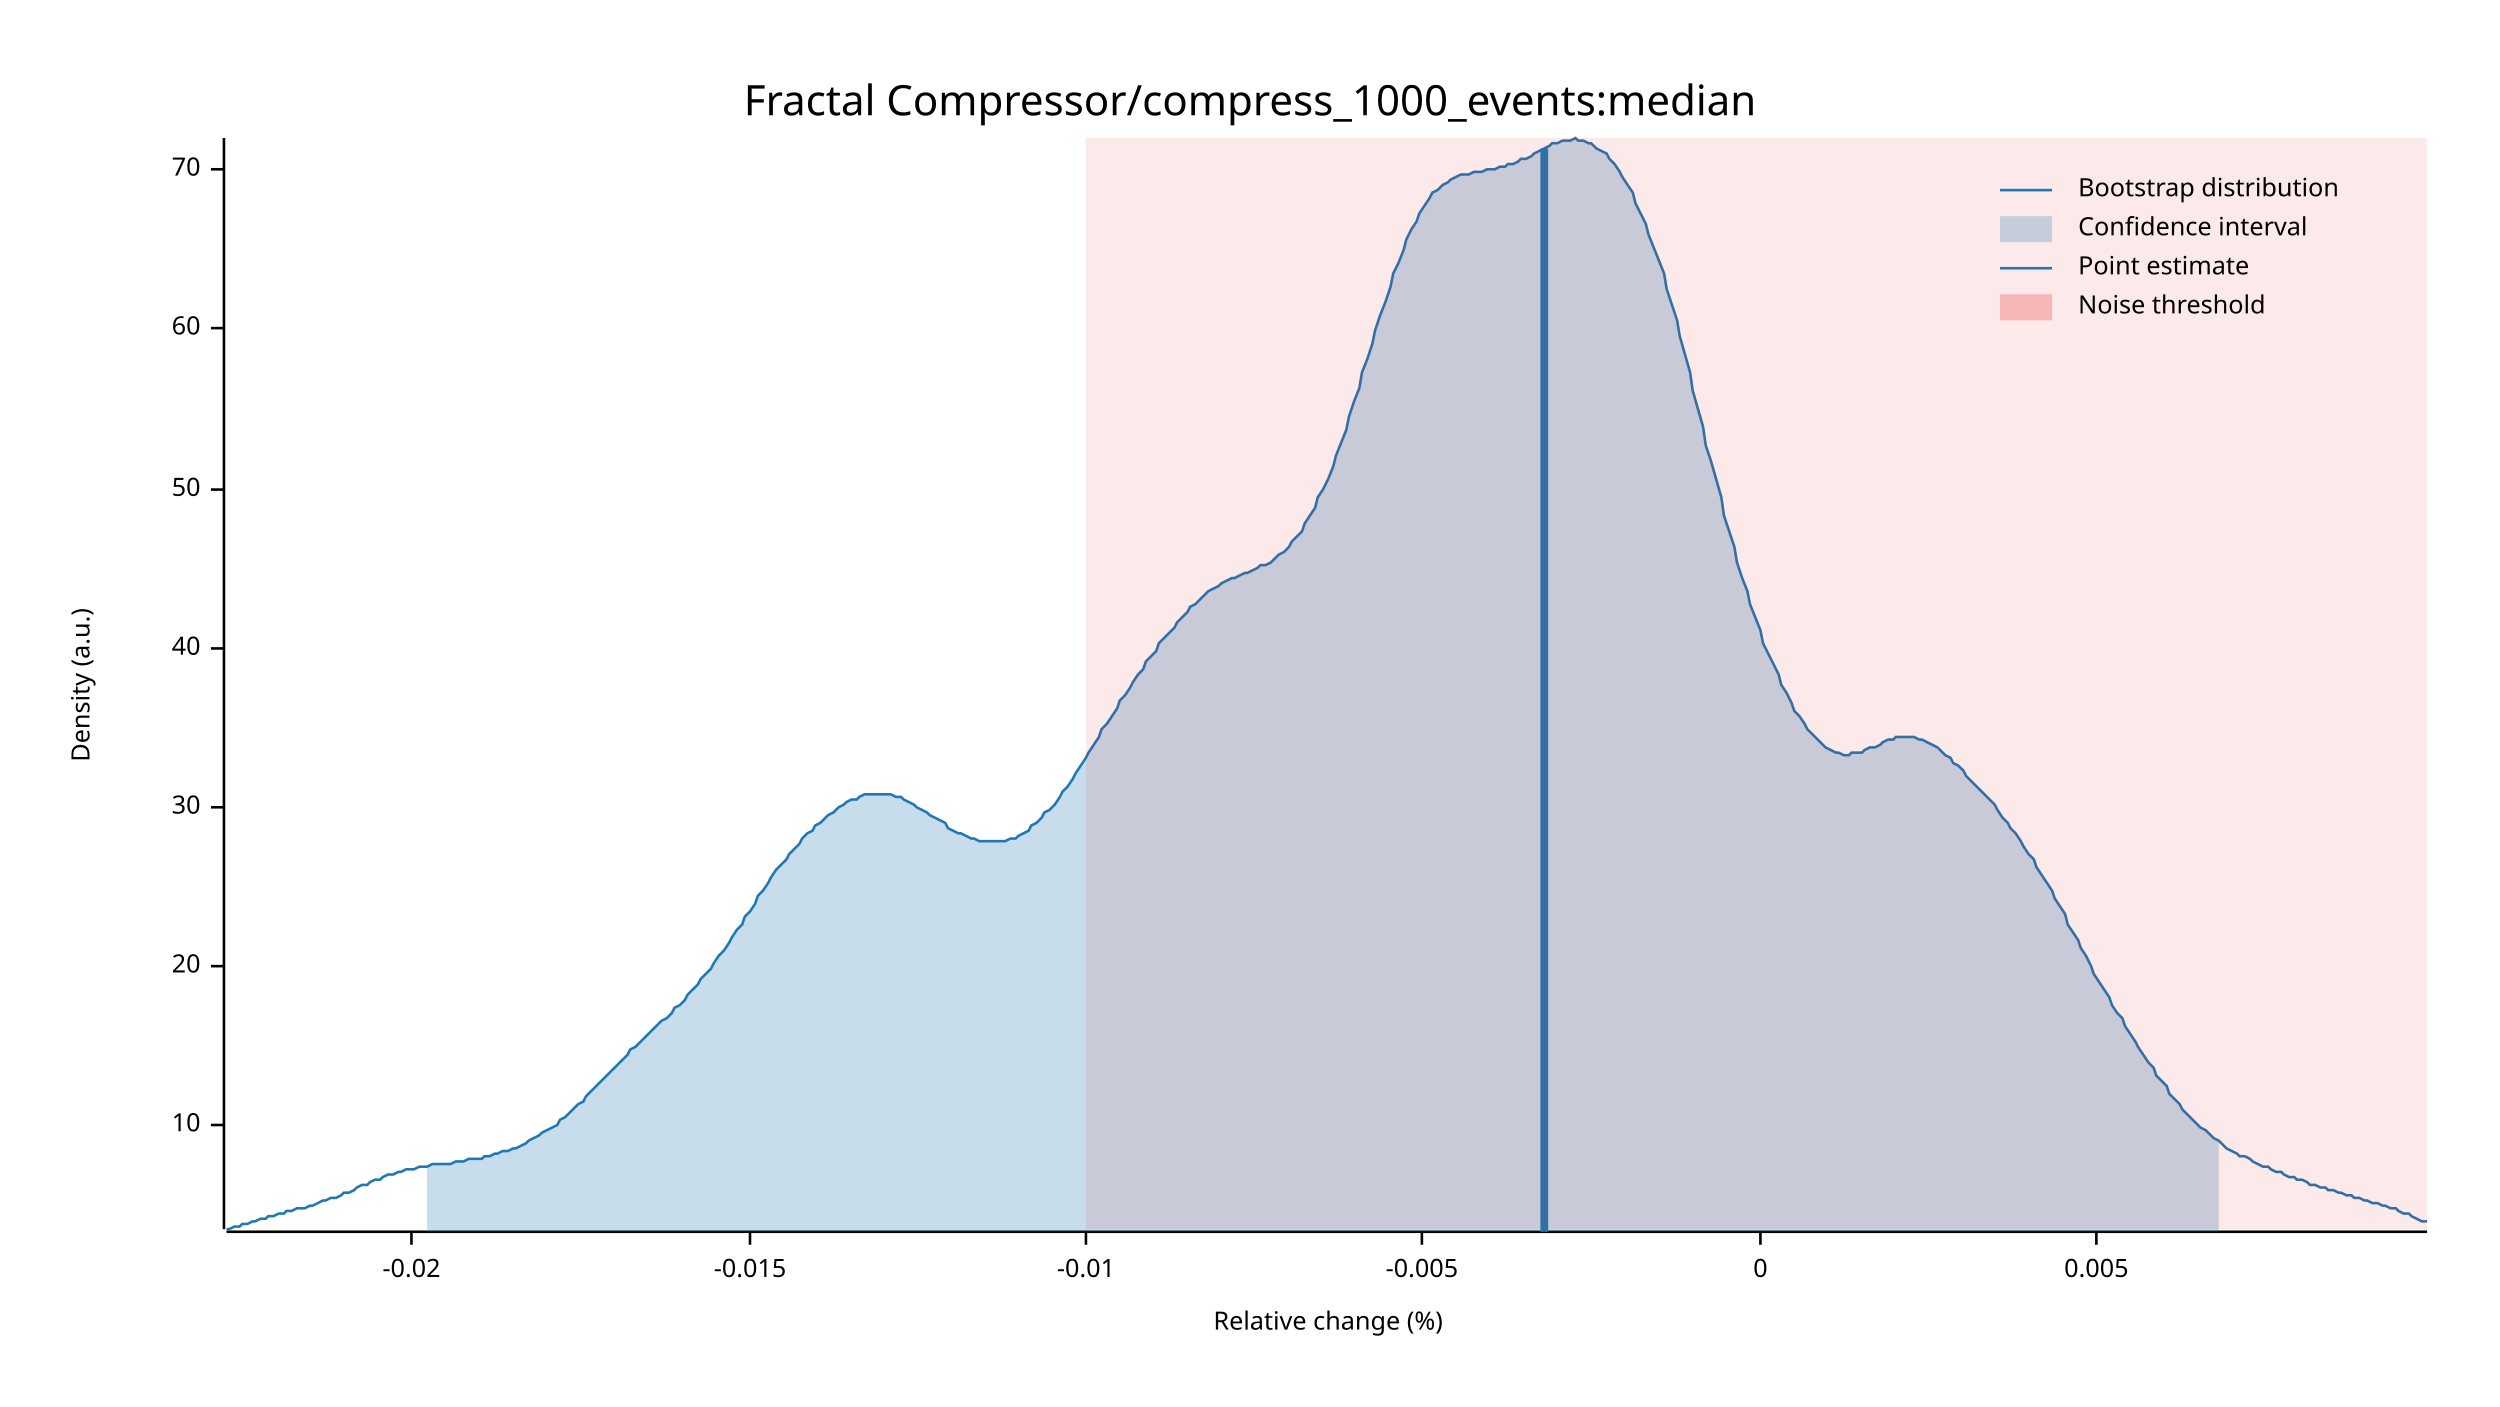
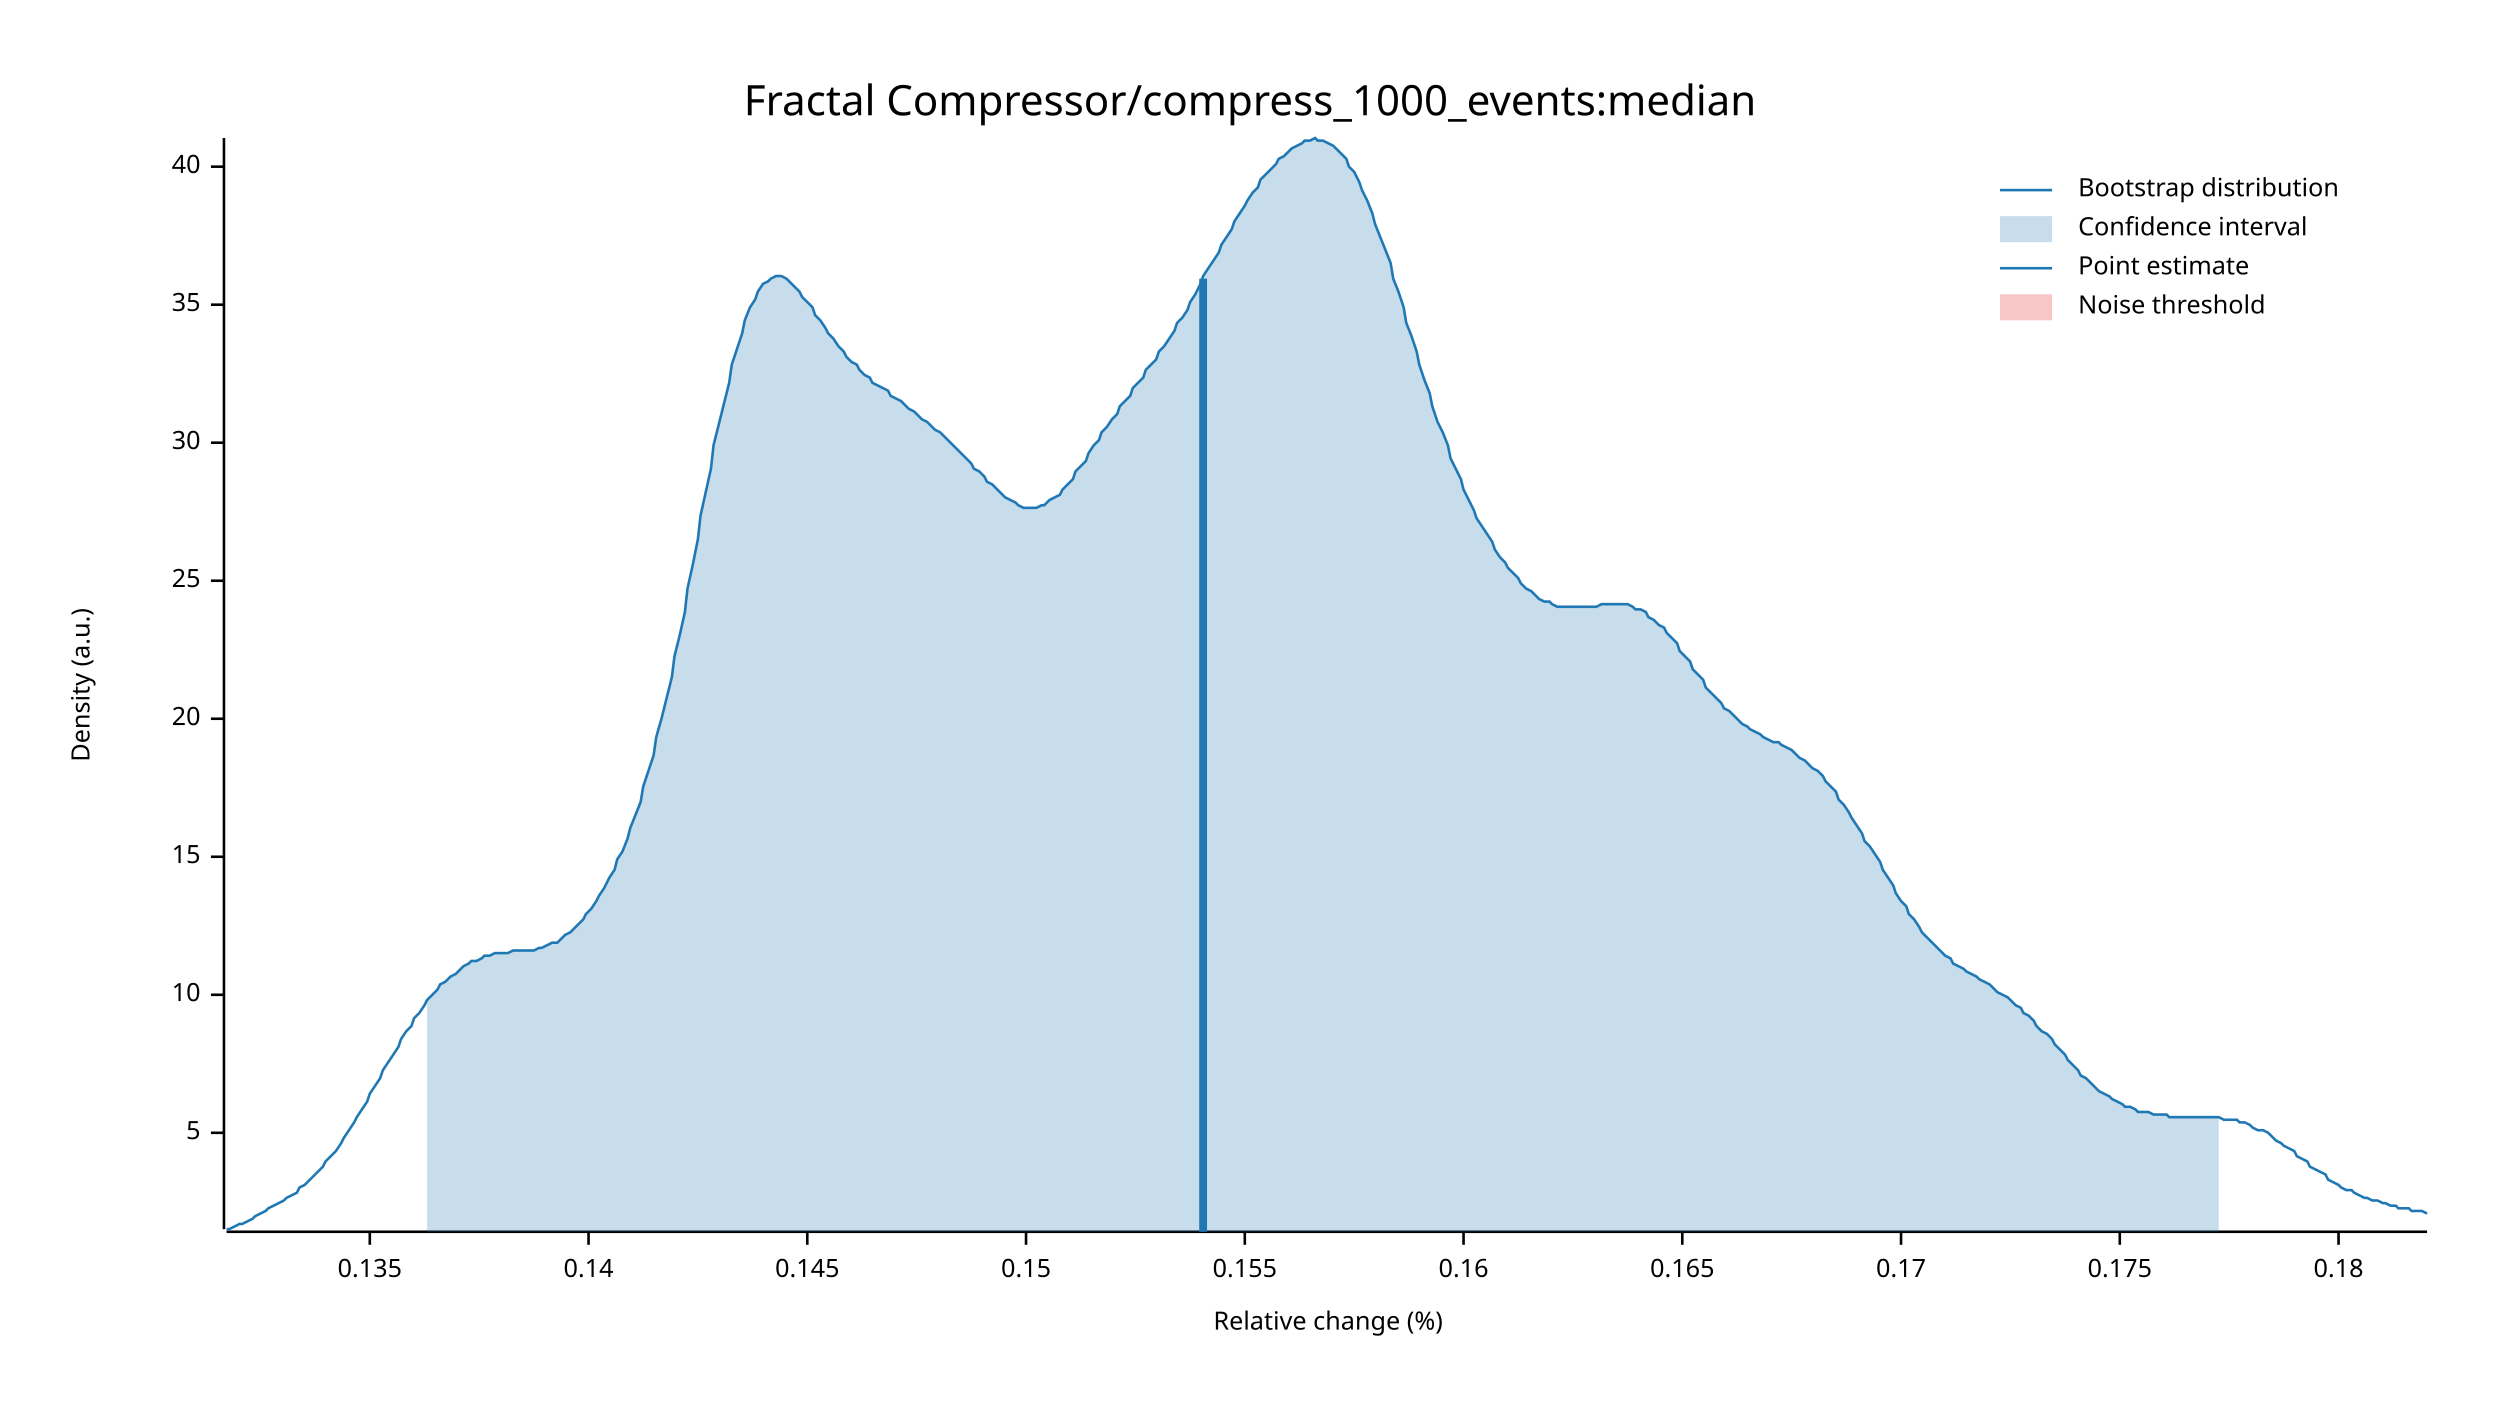
<svg xmlns="http://www.w3.org/2000/svg" width="960" height="540" viewBox="0 0 960 540">
  <text x="480" y="32" dy="0.76em" text-anchor="middle" font-family="sans-serif" font-size="16.129" opacity="1" fill="#000000">
Fractal Compressor/compress_1000_events:median
</text>
  <text x="27" y="263" dy="0.76em" text-anchor="middle" font-family="sans-serif" font-size="9.677" opacity="1" fill="#000000" transform="rotate(270, 27, 263)">
Density (a.u.)
</text>
  <text x="510" y="513" dy="-0.5ex" text-anchor="middle" font-family="sans-serif" font-size="9.677" opacity="1" fill="#000000">
Relative change (%)
</text>
  <polyline fill="none" opacity="1" stroke="#000000" stroke-width="1" points="86,53 86,472 " />
-   <text x="77" y="432" dy="0.5ex" text-anchor="end" font-family="sans-serif" font-size="9.677" opacity="1" fill="#000000">
+   <text x="77" y="435" dy="0.5ex" text-anchor="end" font-family="sans-serif" font-size="9.677" opacity="1" fill="#000000">
+ 5
+ </text>
+   <polyline fill="none" opacity="1" stroke="#000000" stroke-width="1" points="81,435 86,435 " />
+   <text x="77" y="382" dy="0.5ex" text-anchor="end" font-family="sans-serif" font-size="9.677" opacity="1" fill="#000000">
10
</text>
-   <polyline fill="none" opacity="1" stroke="#000000" stroke-width="1" points="81,432 86,432 " />
-   <text x="77" y="371" dy="0.5ex" text-anchor="end" font-family="sans-serif" font-size="9.677" opacity="1" fill="#000000">
+   <polyline fill="none" opacity="1" stroke="#000000" stroke-width="1" points="81,382 86,382 " />
+   <text x="77" y="329" dy="0.5ex" text-anchor="end" font-family="sans-serif" font-size="9.677" opacity="1" fill="#000000">
+ 15
+ </text>
+   <polyline fill="none" opacity="1" stroke="#000000" stroke-width="1" points="81,329 86,329 " />
+   <text x="77" y="276" dy="0.5ex" text-anchor="end" font-family="sans-serif" font-size="9.677" opacity="1" fill="#000000">
20
</text>
-   <polyline fill="none" opacity="1" stroke="#000000" stroke-width="1" points="81,371 86,371 " />
-   <text x="77" y="310" dy="0.5ex" text-anchor="end" font-family="sans-serif" font-size="9.677" opacity="1" fill="#000000">
+   <polyline fill="none" opacity="1" stroke="#000000" stroke-width="1" points="81,276 86,276 " />
+   <text x="77" y="223" dy="0.5ex" text-anchor="end" font-family="sans-serif" font-size="9.677" opacity="1" fill="#000000">
+ 25
+ </text>
+   <polyline fill="none" opacity="1" stroke="#000000" stroke-width="1" points="81,223 86,223 " />
+   <text x="77" y="170" dy="0.5ex" text-anchor="end" font-family="sans-serif" font-size="9.677" opacity="1" fill="#000000">
30
</text>
-   <polyline fill="none" opacity="1" stroke="#000000" stroke-width="1" points="81,310 86,310 " />
-   <text x="77" y="249" dy="0.5ex" text-anchor="end" font-family="sans-serif" font-size="9.677" opacity="1" fill="#000000">
+   <polyline fill="none" opacity="1" stroke="#000000" stroke-width="1" points="81,170 86,170 " />
+   <text x="77" y="117" dy="0.5ex" text-anchor="end" font-family="sans-serif" font-size="9.677" opacity="1" fill="#000000">
+ 35
+ </text>
+   <polyline fill="none" opacity="1" stroke="#000000" stroke-width="1" points="81,117 86,117 " />
+   <text x="77" y="64" dy="0.5ex" text-anchor="end" font-family="sans-serif" font-size="9.677" opacity="1" fill="#000000">
40
</text>
-   <polyline fill="none" opacity="1" stroke="#000000" stroke-width="1" points="81,249 86,249 " />
-   <text x="77" y="188" dy="0.5ex" text-anchor="end" font-family="sans-serif" font-size="9.677" opacity="1" fill="#000000">
- 50
+   <polyline fill="none" opacity="1" stroke="#000000" stroke-width="1" points="81,64 86,64 " />
+   <polyline fill="none" opacity="1" stroke="#000000" stroke-width="1" points="87,473 932,473 " />
+   <text x="142" y="483" dy="0.76em" text-anchor="middle" font-family="sans-serif" font-size="9.677" opacity="1" fill="#000000">
+ 0.135
</text>
-   <polyline fill="none" opacity="1" stroke="#000000" stroke-width="1" points="81,188 86,188 " />
-   <text x="77" y="126" dy="0.5ex" text-anchor="end" font-family="sans-serif" font-size="9.677" opacity="1" fill="#000000">
- 60
+   <polyline fill="none" opacity="1" stroke="#000000" stroke-width="1" points="142,473 142,478 " />
+   <text x="226" y="483" dy="0.76em" text-anchor="middle" font-family="sans-serif" font-size="9.677" opacity="1" fill="#000000">
+ 0.14
</text>
-   <polyline fill="none" opacity="1" stroke="#000000" stroke-width="1" points="81,126 86,126 " />
-   <text x="77" y="65" dy="0.5ex" text-anchor="end" font-family="sans-serif" font-size="9.677" opacity="1" fill="#000000">
- 70
+   <polyline fill="none" opacity="1" stroke="#000000" stroke-width="1" points="226,473 226,478 " />
+   <text x="310" y="483" dy="0.76em" text-anchor="middle" font-family="sans-serif" font-size="9.677" opacity="1" fill="#000000">
+ 0.145
</text>
-   <polyline fill="none" opacity="1" stroke="#000000" stroke-width="1" points="81,65 86,65 " />
-   <polyline fill="none" opacity="1" stroke="#000000" stroke-width="1" points="87,473 932,473 " />
-   <text x="158" y="483" dy="0.76em" text-anchor="middle" font-family="sans-serif" font-size="9.677" opacity="1" fill="#000000">
- -0.02
+   <polyline fill="none" opacity="1" stroke="#000000" stroke-width="1" points="310,473 310,478 " />
+   <text x="394" y="483" dy="0.76em" text-anchor="middle" font-family="sans-serif" font-size="9.677" opacity="1" fill="#000000">
+ 0.15
</text>
-   <polyline fill="none" opacity="1" stroke="#000000" stroke-width="1" points="158,473 158,478 " />
-   <text x="288" y="483" dy="0.76em" text-anchor="middle" font-family="sans-serif" font-size="9.677" opacity="1" fill="#000000">
- -0.015
+   <polyline fill="none" opacity="1" stroke="#000000" stroke-width="1" points="394,473 394,478 " />
+   <text x="478" y="483" dy="0.76em" text-anchor="middle" font-family="sans-serif" font-size="9.677" opacity="1" fill="#000000">
+ 0.155
</text>
-   <polyline fill="none" opacity="1" stroke="#000000" stroke-width="1" points="288,473 288,478 " />
-   <text x="417" y="483" dy="0.76em" text-anchor="middle" font-family="sans-serif" font-size="9.677" opacity="1" fill="#000000">
- -0.01
+   <polyline fill="none" opacity="1" stroke="#000000" stroke-width="1" points="478,473 478,478 " />
+   <text x="562" y="483" dy="0.76em" text-anchor="middle" font-family="sans-serif" font-size="9.677" opacity="1" fill="#000000">
+ 0.16
</text>
-   <polyline fill="none" opacity="1" stroke="#000000" stroke-width="1" points="417,473 417,478 " />
-   <text x="546" y="483" dy="0.76em" text-anchor="middle" font-family="sans-serif" font-size="9.677" opacity="1" fill="#000000">
- -0.005
+   <polyline fill="none" opacity="1" stroke="#000000" stroke-width="1" points="562,473 562,478 " />
+   <text x="646" y="483" dy="0.76em" text-anchor="middle" font-family="sans-serif" font-size="9.677" opacity="1" fill="#000000">
+ 0.165
</text>
-   <polyline fill="none" opacity="1" stroke="#000000" stroke-width="1" points="546,473 546,478 " />
-   <text x="676" y="483" dy="0.76em" text-anchor="middle" font-family="sans-serif" font-size="9.677" opacity="1" fill="#000000">
- 0
+   <polyline fill="none" opacity="1" stroke="#000000" stroke-width="1" points="646,473 646,478 " />
+   <text x="730" y="483" dy="0.76em" text-anchor="middle" font-family="sans-serif" font-size="9.677" opacity="1" fill="#000000">
+ 0.17
</text>
-   <polyline fill="none" opacity="1" stroke="#000000" stroke-width="1" points="676,473 676,478 " />
-   <text x="805" y="483" dy="0.76em" text-anchor="middle" font-family="sans-serif" font-size="9.677" opacity="1" fill="#000000">
- 0.005
+   <polyline fill="none" opacity="1" stroke="#000000" stroke-width="1" points="730,473 730,478 " />
+   <text x="814" y="483" dy="0.76em" text-anchor="middle" font-family="sans-serif" font-size="9.677" opacity="1" fill="#000000">
+ 0.175
</text>
-   <polyline fill="none" opacity="1" stroke="#000000" stroke-width="1" points="805,473 805,478 " />
-   <polyline fill="none" opacity="1" stroke="#1F78B4" stroke-width="1" points="87,472 88,472 90,471 92,471 93,470 95,470 97,469 98,469 100,468 102,468 103,467 105,467 107,466 109,466 110,465 112,465 114,464 115,464 117,464 119,463 120,463 122,462 124,461 125,461 127,460 129,460 131,459 132,458 134,458 136,457 137,456 139,455 141,455 142,454 144,453 146,453 147,452 149,451 151,451 153,450 154,450 156,449 158,449 159,449 161,448 163,448 164,448 166,447 168,447 169,447 171,447 173,447 175,446 176,446 178,446 180,445 181,445 183,445 185,445 186,444 188,444 190,443 191,443 193,442 195,442 197,441 198,441 200,440 202,439 203,438 205,437 207,436 208,435 210,434 212,433 214,432 215,430 217,429 219,427 220,426 222,424 224,423 225,421 227,419 229,417 230,416 232,414 234,412 236,410 237,409 239,407 241,405 242,403 244,402 246,400 247,399 249,397 251,395 252,394 254,392 256,391 258,389 259,387 261,386 263,384 264,382 266,380 268,378 269,376 271,374 273,372 274,370 276,367 278,365 280,362 281,360 283,357 285,355 286,352 288,350 290,347 291,344 293,342 295,339 296,337 298,334 300,332 302,330 303,328 305,326 307,324 308,322 310,320 312,319 313,317 315,316 317,314 318,313 320,312 322,310 324,309 325,308 327,307 329,307 330,306 332,305 334,305 335,305 337,305 339,305 341,305 342,305 344,306 346,306 347,307 349,308 351,309 352,310 354,311 356,312 357,313 359,314 361,315 363,316 364,318 366,319 368,320 369,320 371,321 373,322 374,322 376,323 378,323 379,323 381,323 383,323 385,323 386,323 388,322 390,322 391,321 393,320 395,319 396,317 398,316 400,314 401,312 403,311 405,309 407,306 408,304 410,302 412,299 413,297 415,294 417,291 418,289 420,286 422,283 423,280 425,278 427,275 429,272 430,269 432,267 434,264 435,262 437,259 439,257 440,254 442,252 444,250 445,247 447,245 449,243 451,241 452,239 454,237 456,235 457,233 459,232 461,230 462,229 464,227 466,226 468,225 469,224 471,223 473,222 474,222 476,221 478,220 479,220 481,219 483,218 484,217 486,217 488,216 490,214 491,213 493,212 495,210 496,208 498,206 500,204 501,201 503,198 505,195 506,191 508,188 510,184 512,179 513,175 515,170 517,165 518,160 520,154 522,149 523,143 525,138 527,132 528,127 530,121 532,116 534,110 535,105 537,101 539,96 540,92 542,88 544,85 545,82 547,79 549,76 550,74 552,73 554,71 556,70 557,69 559,68 561,67 562,67 564,67 566,66 567,66 569,66 571,65 573,65 574,65 576,64 578,64 579,63 581,63 583,62 584,61 586,61 588,60 589,59 591,58 593,57 595,56 596,55 598,55 600,54 601,54 603,54 605,53 606,54 608,54 610,55 611,55 613,57 615,58 617,59 618,61 620,63 622,66 623,68 625,71 627,74 628,78 630,82 632,86 633,90 635,95 637,100 639,105 640,111 642,117 644,123 645,129 647,136 649,143 650,150 652,157 654,164 655,171 657,177 659,184 661,191 662,198 664,204 666,210 667,216 669,222 671,227 672,232 674,237 676,242 677,247 679,251 681,255 683,259 684,263 686,266 688,270 689,273 691,275 693,278 694,280 696,282 698,284 700,286 701,287 703,288 705,289 706,289 708,290 710,290 711,289 713,289 715,289 716,288 718,287 720,287 722,286 723,285 725,284 727,284 728,283 730,283 732,283 733,283 735,283 737,284 738,284 740,285 742,286 744,287 745,288 747,290 749,291 750,293 752,294 754,296 755,298 757,300 759,302 760,303 762,305 764,307 766,309 767,311 769,314 771,316 772,318 774,320 776,323 777,325 779,328 781,330 782,333 784,336 786,339 788,342 789,345 791,348 793,351 794,355 796,358 798,361 799,364 801,367 803,371 804,374 806,377 808,380 810,383 811,386 813,389 815,391 816,394 818,397 820,400 821,402 823,405 825,408 827,410 828,413 830,415 832,417 833,420 835,422 837,424 838,426 840,428 842,430 843,431 845,433 847,434 849,436 850,437 852,438 854,440 855,441 857,442 859,443 860,444 862,444 864,445 865,446 867,447 869,448 871,448 872,449 874,450 876,450 877,451 879,452 881,452 882,453 884,453 886,454 887,455 889,455 891,456 893,456 894,457 896,457 898,458 899,458 901,459 903,459 904,460 906,460 908,461 909,461 911,462 913,462 915,463 916,463 918,464 920,464 921,465 923,466 925,466 926,467 928,468 930,469 932,469 " />
-   <polygon opacity="0.25" fill="#1F78B4" points="164,448 166,447 168,447 169,447 171,447 173,447 175,446 176,446 178,446 180,445 181,445 183,445 185,445 186,444 188,444 190,443 191,443 193,442 195,442 197,441 198,441 200,440 202,439 203,438 205,437 207,436 208,435 210,434 212,433 214,432 215,430 217,429 219,427 220,426 222,424 224,423 225,421 227,419 229,417 230,416 232,414 234,412 236,410 237,409 239,407 241,405 242,403 244,402 246,400 247,399 249,397 251,395 252,394 254,392 256,391 258,389 259,387 261,386 263,384 264,382 266,380 268,378 269,376 271,374 273,372 274,370 276,367 278,365 280,362 281,360 283,357 285,355 286,352 288,350 290,347 291,344 293,342 295,339 296,337 298,334 300,332 302,330 303,328 305,326 307,324 308,322 310,320 312,319 313,317 315,316 317,314 318,313 320,312 322,310 324,309 325,308 327,307 329,307 330,306 332,305 334,305 335,305 337,305 339,305 341,305 342,305 344,306 346,306 347,307 349,308 351,309 352,310 354,311 356,312 357,313 359,314 361,315 363,316 364,318 366,319 368,320 369,320 371,321 373,322 374,322 376,323 378,323 379,323 381,323 383,323 385,323 386,323 388,322 390,322 391,321 393,320 395,319 396,317 398,316 400,314 401,312 403,311 405,309 407,306 408,304 410,302 412,299 413,297 415,294 417,291 418,289 420,286 422,283 423,280 425,278 427,275 429,272 430,269 432,267 434,264 435,262 437,259 439,257 440,254 442,252 444,250 445,247 447,245 449,243 451,241 452,239 454,237 456,235 457,233 459,232 461,230 462,229 464,227 466,226 468,225 469,224 471,223 473,222 474,222 476,221 478,220 479,220 481,219 483,218 484,217 486,217 488,216 490,214 491,213 493,212 495,210 496,208 498,206 500,204 501,201 503,198 505,195 506,191 508,188 510,184 512,179 513,175 515,170 517,165 518,160 520,154 522,149 523,143 525,138 527,132 528,127 530,121 532,116 534,110 535,105 537,101 539,96 540,92 542,88 544,85 545,82 547,79 549,76 550,74 552,73 554,71 556,70 557,69 559,68 561,67 562,67 564,67 566,66 567,66 569,66 571,65 573,65 574,65 576,64 578,64 579,63 581,63 583,62 584,61 586,61 588,60 589,59 591,58 593,57 595,56 596,55 598,55 600,54 601,54 603,54 605,53 606,54 608,54 610,55 611,55 613,57 615,58 617,59 618,61 620,63 622,66 623,68 625,71 627,74 628,78 630,82 632,86 633,90 635,95 637,100 639,105 640,111 642,117 644,123 645,129 647,136 649,143 650,150 652,157 654,164 655,171 657,177 659,184 661,191 662,198 664,204 666,210 667,216 669,222 671,227 672,232 674,237 676,242 677,247 679,251 681,255 683,259 684,263 686,266 688,270 689,273 691,275 693,278 694,280 696,282 698,284 700,286 701,287 703,288 705,289 706,289 708,290 710,290 711,289 713,289 715,289 716,288 718,287 720,287 722,286 723,285 725,284 727,284 728,283 730,283 732,283 733,283 735,283 737,284 738,284 740,285 742,286 744,287 745,288 747,290 749,291 750,293 752,294 754,296 755,298 757,300 759,302 760,303 762,305 764,307 766,309 767,311 769,314 771,316 772,318 774,320 776,323 777,325 779,328 781,330 782,333 784,336 786,339 788,342 789,345 791,348 793,351 794,355 796,358 798,361 799,364 801,367 803,371 804,374 806,377 808,380 810,383 811,386 813,389 815,391 816,394 818,397 820,400 821,402 823,405 825,408 827,410 828,413 830,415 832,417 833,420 835,422 837,424 838,426 840,428 842,430 843,431 845,433 847,434 849,436 850,437 852,438 852,473 164,473 " />
-   <polyline fill="none" opacity="1" stroke="#1F78B4" stroke-width="3" points="593,473 593,57 " />
-   <rect x="417" y="53" width="515" height="419" opacity="0.1" fill="#E31A1C" stroke="none" />
+   <polyline fill="none" opacity="1" stroke="#000000" stroke-width="1" points="814,473 814,478 " />
+   <text x="898" y="483" dy="0.76em" text-anchor="middle" font-family="sans-serif" font-size="9.677" opacity="1" fill="#000000">
+ 0.18
+ </text>
+   <polyline fill="none" opacity="1" stroke="#000000" stroke-width="1" points="898,473 898,478 " />
+   <polyline fill="none" opacity="1" stroke="#1F78B4" stroke-width="1" points="87,472 88,472 90,471 92,470 93,470 95,469 97,468 98,467 100,466 102,465 103,464 105,463 107,462 109,461 110,460 112,459 114,458 115,456 117,455 119,453 120,452 122,450 124,448 125,446 127,444 129,442 131,439 132,437 134,434 136,431 137,429 139,426 141,423 142,420 144,417 146,414 147,411 149,408 151,405 153,402 154,399 156,396 158,394 159,391 161,389 163,386 164,384 166,382 168,380 169,378 171,377 173,375 175,374 176,373 178,371 180,370 181,369 183,369 185,368 186,367 188,367 190,366 191,366 193,366 195,366 197,365 198,365 200,365 202,365 203,365 205,365 207,364 208,364 210,363 212,362 214,362 215,361 217,359 219,358 220,357 222,355 224,353 225,351 227,349 229,346 230,344 232,341 234,337 236,334 237,330 239,327 241,322 242,318 244,313 246,308 247,302 249,296 251,290 252,283 254,276 256,268 258,260 259,252 261,244 263,235 264,226 266,217 268,207 269,198 271,189 273,180 274,171 276,163 278,155 280,147 281,140 283,134 285,128 286,123 288,118 290,115 291,112 293,109 295,108 296,107 298,106 300,106 302,107 303,108 305,110 307,112 308,114 310,116 312,118 313,121 315,123 317,126 318,128 320,130 322,133 324,135 325,137 327,139 329,140 330,142 332,144 334,145 335,147 337,148 339,149 341,150 342,152 344,153 346,154 347,155 349,157 351,158 352,159 354,161 356,162 357,163 359,165 361,166 363,168 364,169 366,171 368,173 369,174 371,176 373,178 374,180 376,181 378,183 379,185 381,186 383,188 385,190 386,191 388,192 390,193 391,194 393,195 395,195 396,195 398,195 400,194 401,194 403,192 405,191 407,190 408,188 410,186 412,184 413,181 415,179 417,177 418,174 420,171 422,169 423,166 425,164 427,161 429,159 430,156 432,154 434,152 435,149 437,147 439,145 440,142 442,140 444,138 445,135 447,133 449,130 451,127 452,124 454,122 456,119 457,116 459,113 461,109 462,106 464,103 466,100 468,97 469,94 471,91 473,88 474,85 476,82 478,79 479,77 481,74 483,72 484,69 486,67 488,65 490,63 491,61 493,60 495,58 496,57 498,56 500,55 501,54 503,54 505,53 506,54 508,54 510,55 512,56 513,57 515,59 517,61 518,64 520,66 522,70 523,73 525,77 527,82 528,86 530,91 532,96 534,101 535,107 537,112 539,118 540,124 542,129 544,135 545,140 547,146 549,151 550,156 552,162 554,166 556,171 557,176 559,180 561,184 562,188 564,192 566,196 567,199 569,202 571,205 573,208 574,211 576,214 578,216 579,218 581,220 583,222 584,224 586,226 588,227 589,228 591,230 593,231 595,231 596,232 598,233 600,233 601,233 603,233 605,233 606,233 608,233 610,233 611,233 613,233 615,232 617,232 618,232 620,232 622,232 623,232 625,232 627,233 628,234 630,234 632,235 633,237 635,238 637,240 639,241 640,243 642,245 644,247 645,250 647,252 649,254 650,257 652,259 654,261 655,264 657,266 659,268 661,270 662,272 664,273 666,275 667,276 669,278 671,279 672,280 674,281 676,282 677,283 679,284 681,285 683,285 684,286 686,287 688,288 689,289 691,291 693,292 694,293 696,295 698,296 700,298 701,300 703,302 705,304 706,307 708,309 710,312 711,314 713,317 715,320 716,323 718,325 720,328 722,331 723,334 725,337 727,340 728,343 730,346 732,348 733,351 735,353 737,356 738,358 740,360 742,362 744,364 745,365 747,367 749,368 750,370 752,371 754,372 755,373 757,374 759,375 760,376 762,377 764,378 766,380 767,381 769,382 771,383 772,384 774,386 776,387 777,389 779,390 781,392 782,394 784,396 786,397 788,399 789,401 791,403 793,405 794,407 796,409 798,411 799,413 801,414 803,416 804,417 806,419 808,420 810,421 811,422 813,423 815,424 816,425 818,425 820,426 821,427 823,427 825,427 827,428 828,428 830,428 832,428 833,429 835,429 837,429 838,429 840,429 842,429 843,429 845,429 847,429 849,429 850,429 852,429 854,430 855,430 857,430 859,430 860,431 862,431 864,432 865,433 867,434 869,434 871,435 872,436 874,438 876,439 877,440 879,441 881,442 882,444 884,445 886,446 887,448 889,449 891,450 893,451 894,453 896,454 898,455 899,456 901,457 903,457 904,458 906,459 908,460 909,460 911,461 913,461 915,462 916,462 918,463 920,463 921,464 923,464 925,464 926,465 928,465 930,465 932,466 " />
+   <polygon opacity="0.25" fill="#1F78B4" points="164,384 166,382 168,380 169,378 171,377 173,375 175,374 176,373 178,371 180,370 181,369 183,369 185,368 186,367 188,367 190,366 191,366 193,366 195,366 197,365 198,365 200,365 202,365 203,365 205,365 207,364 208,364 210,363 212,362 214,362 215,361 217,359 219,358 220,357 222,355 224,353 225,351 227,349 229,346 230,344 232,341 234,337 236,334 237,330 239,327 241,322 242,318 244,313 246,308 247,302 249,296 251,290 252,283 254,276 256,268 258,260 259,252 261,244 263,235 264,226 266,217 268,207 269,198 271,189 273,180 274,171 276,163 278,155 280,147 281,140 283,134 285,128 286,123 288,118 290,115 291,112 293,109 295,108 296,107 298,106 300,106 302,107 303,108 305,110 307,112 308,114 310,116 312,118 313,121 315,123 317,126 318,128 320,130 322,133 324,135 325,137 327,139 329,140 330,142 332,144 334,145 335,147 337,148 339,149 341,150 342,152 344,153 346,154 347,155 349,157 351,158 352,159 354,161 356,162 357,163 359,165 361,166 363,168 364,169 366,171 368,173 369,174 371,176 373,178 374,180 376,181 378,183 379,185 381,186 383,188 385,190 386,191 388,192 390,193 391,194 393,195 395,195 396,195 398,195 400,194 401,194 403,192 405,191 407,190 408,188 410,186 412,184 413,181 415,179 417,177 418,174 420,171 422,169 423,166 425,164 427,161 429,159 430,156 432,154 434,152 435,149 437,147 439,145 440,142 442,140 444,138 445,135 447,133 449,130 451,127 452,124 454,122 456,119 457,116 459,113 461,109 462,106 464,103 466,100 468,97 469,94 471,91 473,88 474,85 476,82 478,79 479,77 481,74 483,72 484,69 486,67 488,65 490,63 491,61 493,60 495,58 496,57 498,56 500,55 501,54 503,54 505,53 506,54 508,54 510,55 512,56 513,57 515,59 517,61 518,64 520,66 522,70 523,73 525,77 527,82 528,86 530,91 532,96 534,101 535,107 537,112 539,118 540,124 542,129 544,135 545,140 547,146 549,151 550,156 552,162 554,166 556,171 557,176 559,180 561,184 562,188 564,192 566,196 567,199 569,202 571,205 573,208 574,211 576,214 578,216 579,218 581,220 583,222 584,224 586,226 588,227 589,228 591,230 593,231 595,231 596,232 598,233 600,233 601,233 603,233 605,233 606,233 608,233 610,233 611,233 613,233 615,232 617,232 618,232 620,232 622,232 623,232 625,232 627,233 628,234 630,234 632,235 633,237 635,238 637,240 639,241 640,243 642,245 644,247 645,250 647,252 649,254 650,257 652,259 654,261 655,264 657,266 659,268 661,270 662,272 664,273 666,275 667,276 669,278 671,279 672,280 674,281 676,282 677,283 679,284 681,285 683,285 684,286 686,287 688,288 689,289 691,291 693,292 694,293 696,295 698,296 700,298 701,300 703,302 705,304 706,307 708,309 710,312 711,314 713,317 715,320 716,323 718,325 720,328 722,331 723,334 725,337 727,340 728,343 730,346 732,348 733,351 735,353 737,356 738,358 740,360 742,362 744,364 745,365 747,367 749,368 750,370 752,371 754,372 755,373 757,374 759,375 760,376 762,377 764,378 766,380 767,381 769,382 771,383 772,384 774,386 776,387 777,389 779,390 781,392 782,394 784,396 786,397 788,399 789,401 791,403 793,405 794,407 796,409 798,411 799,413 801,414 803,416 804,417 806,419 808,420 810,421 811,422 813,423 815,424 816,425 818,425 820,426 821,427 823,427 825,427 827,428 828,428 830,428 832,428 833,429 835,429 837,429 838,429 840,429 842,429 843,429 845,429 847,429 849,429 850,429 852,429 852,473 164,473 " />
+   <polyline fill="none" opacity="1" stroke="#1F78B4" stroke-width="3" points="462,473 462,107 " />
+   <rect x="509" y="53" width="0" height="419" opacity="0.1" fill="#E31A1C" stroke="none" />
  <text x="798" y="68" dy="0.76em" text-anchor="start" font-family="sans-serif" font-size="9.677" opacity="1" fill="#000000">
Bootstrap distribution
</text>
  <text x="798" y="83" dy="0.76em" text-anchor="start" font-family="sans-serif" font-size="9.677" opacity="1" fill="#000000">
Confidence interval
</text>
  <text x="798" y="98" dy="0.76em" text-anchor="start" font-family="sans-serif" font-size="9.677" opacity="1" fill="#000000">
Point estimate
</text>
  <text x="798" y="113" dy="0.76em" text-anchor="start" font-family="sans-serif" font-size="9.677" opacity="1" fill="#000000">
Noise threshold
</text>
  <polyline fill="none" opacity="1" stroke="#1F78B4" stroke-width="1" points="768,73 788,73 " />
  <rect x="768" y="83" width="20" height="10" opacity="0.25" fill="#1F78B4" stroke="none" />
  <polyline fill="none" opacity="1" stroke="#1F78B4" stroke-width="1" points="768,103 788,103 " />
  <rect x="768" y="113" width="20" height="10" opacity="0.25" fill="#E31A1C" stroke="none" />
</svg>
